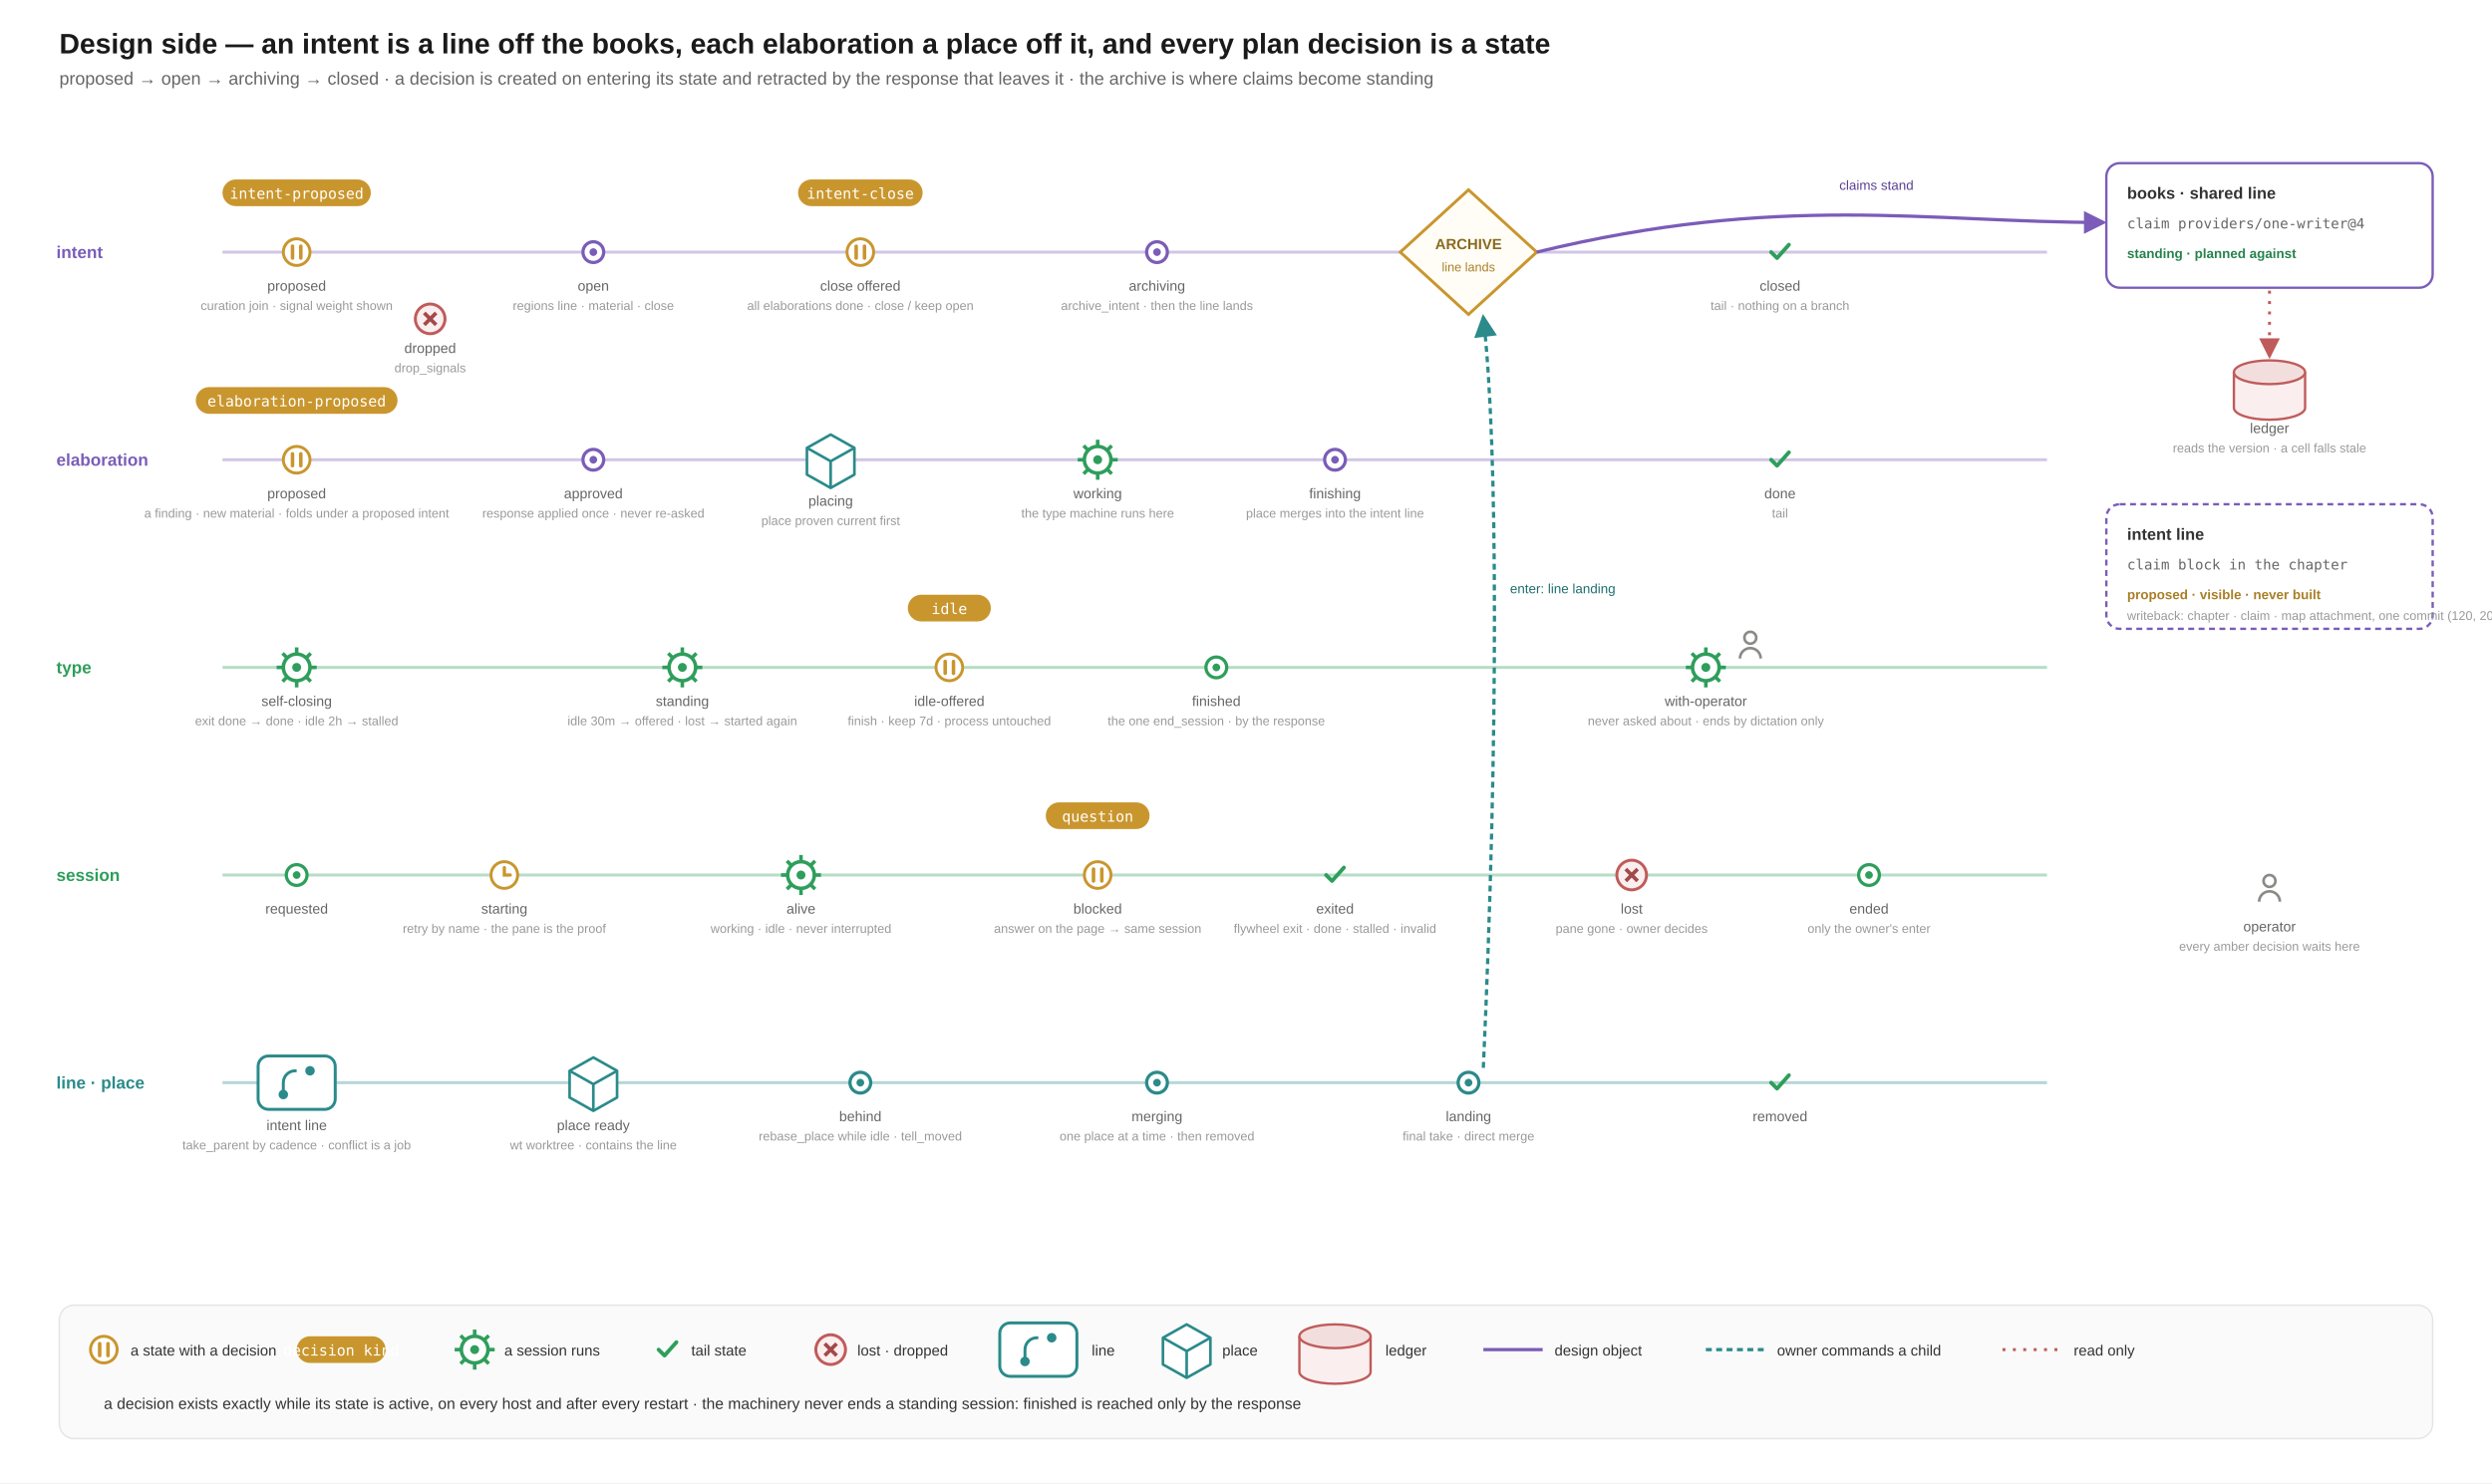
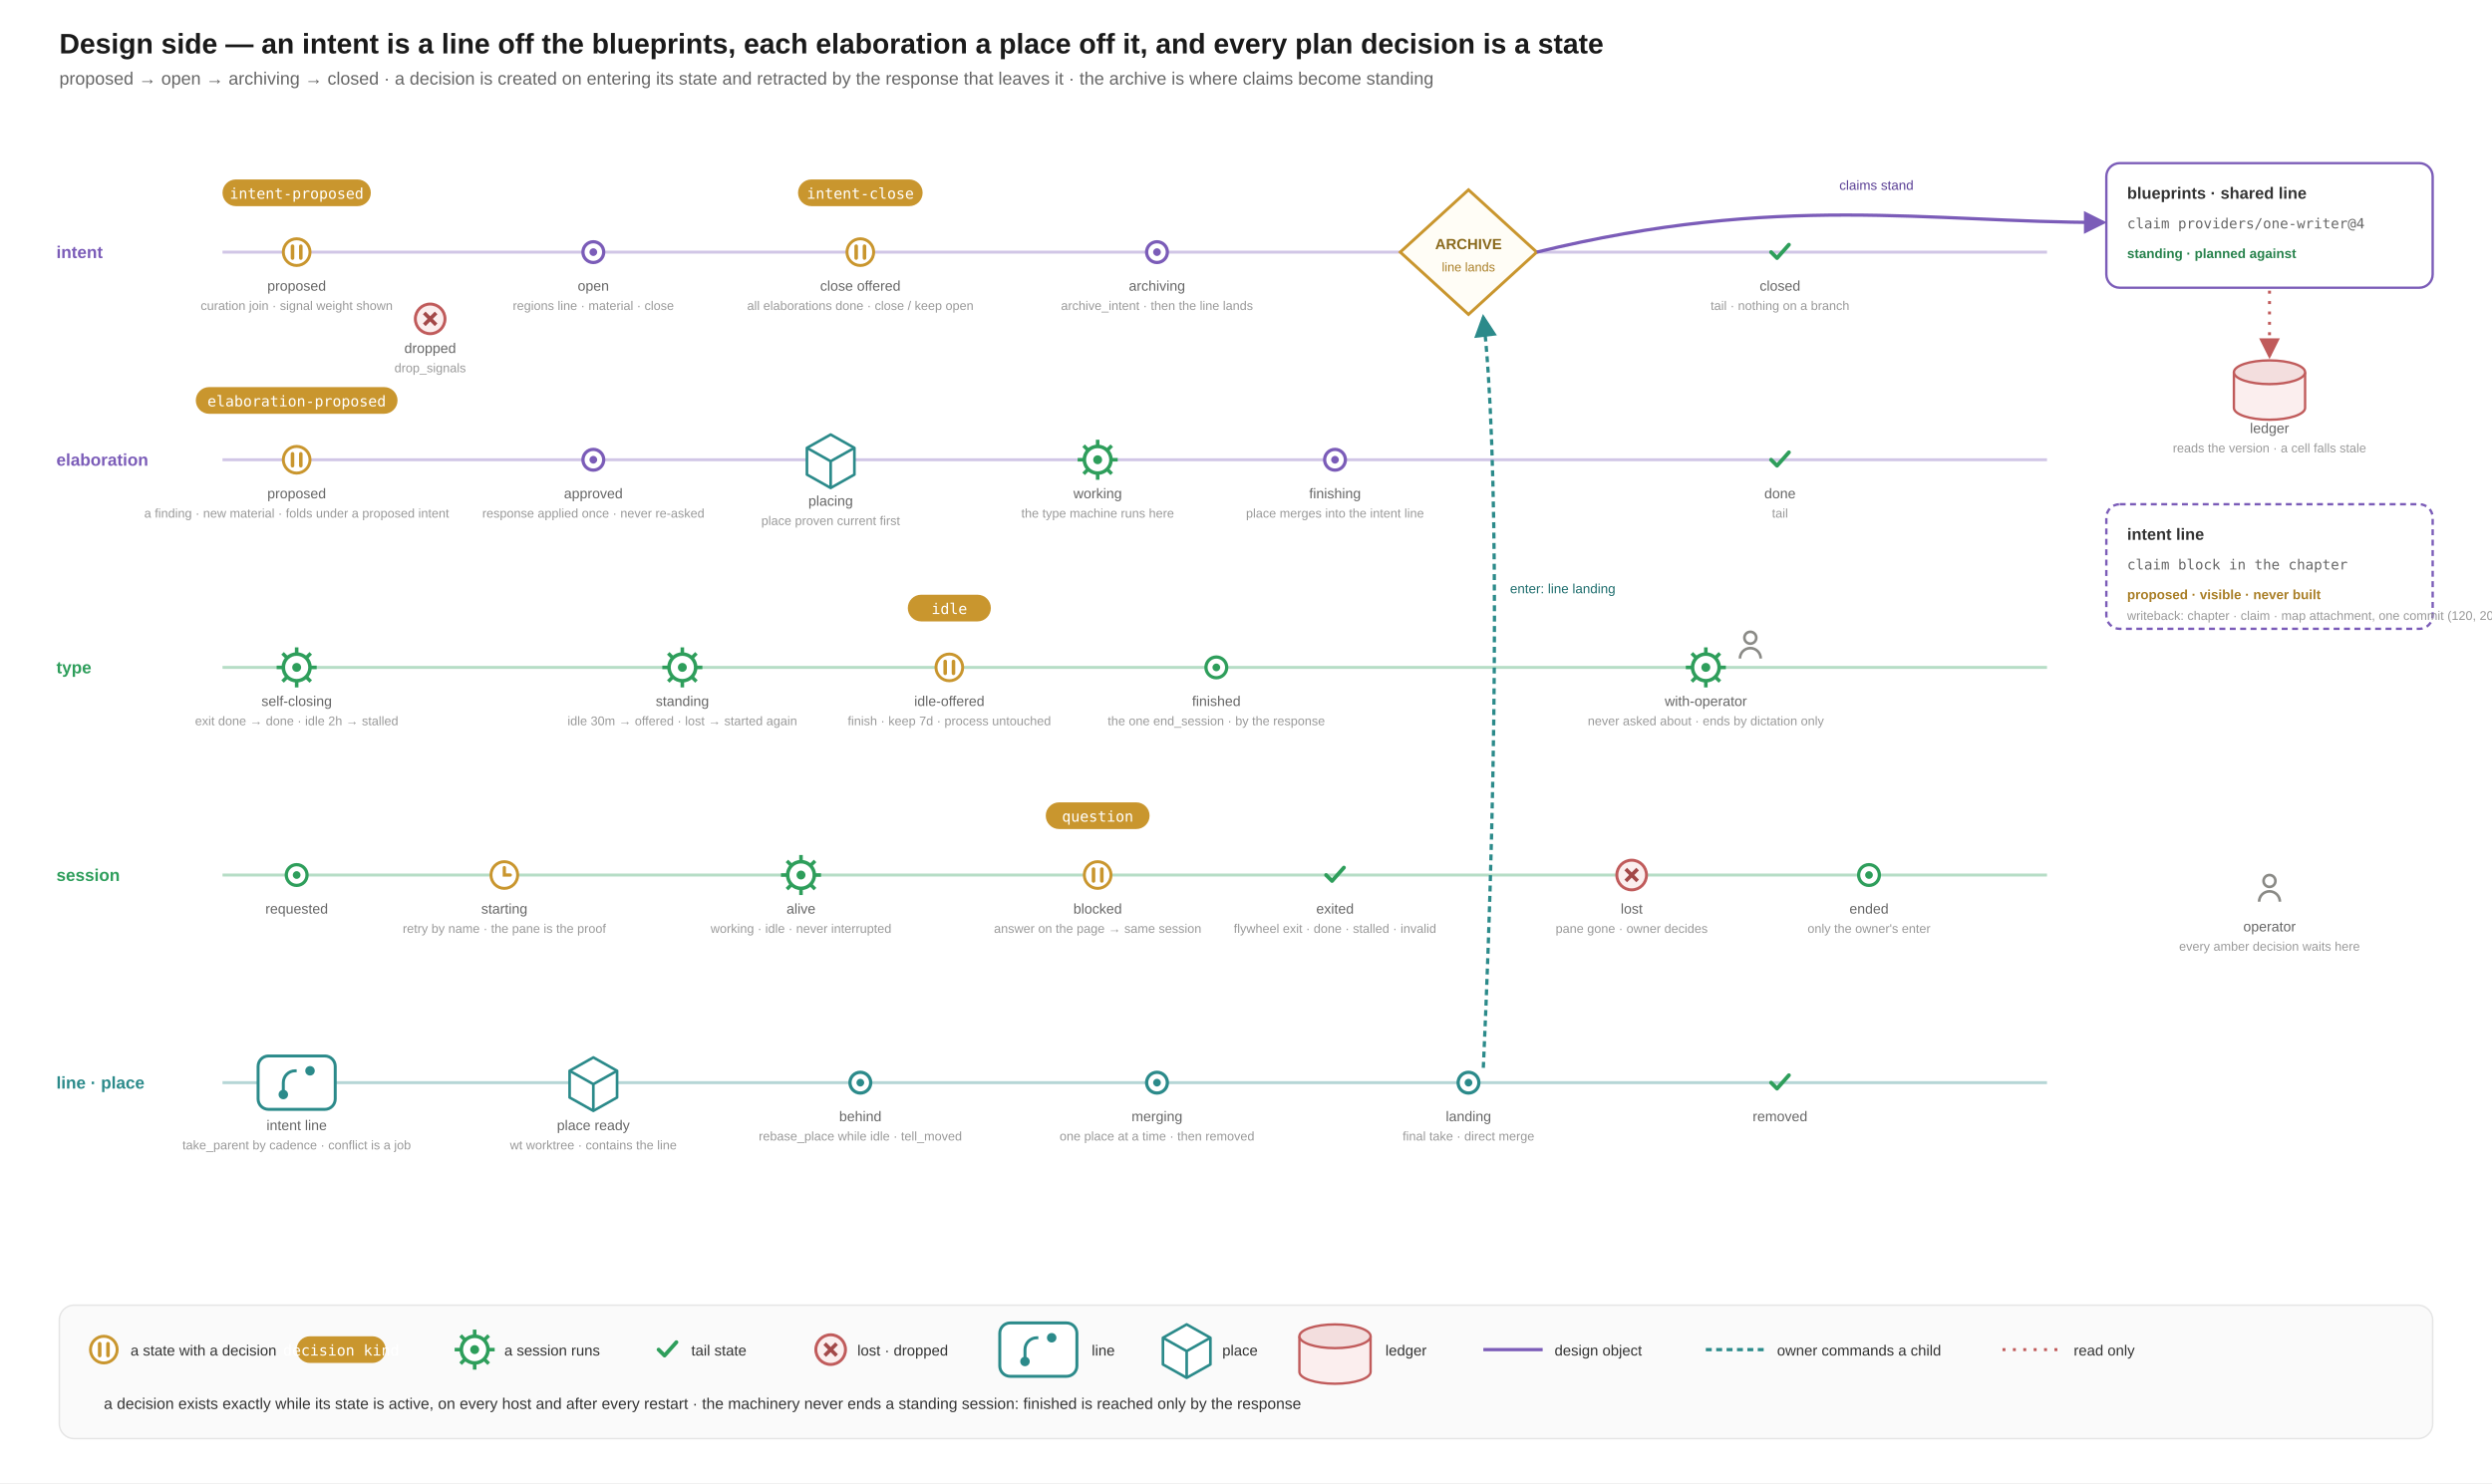
<svg xmlns="http://www.w3.org/2000/svg" viewBox="0 0 1680 1000" font-family="-apple-system, 'Helvetica Neue', Arial, sans-serif">
  <defs>
    <marker id="mP" viewBox="0 0 10 10" refX="8.5" refY="5" markerWidth="7" markerHeight="7" orient="auto-start-reverse">
      <path d="M0 0L10 5L0 10z" fill="#7b5cb8" />
    </marker>
    <marker id="mT" viewBox="0 0 10 10" refX="8.5" refY="5" markerWidth="7" markerHeight="7" orient="auto-start-reverse">
      <path d="M0 0L10 5L0 10z" fill="#2b8a8a" />
    </marker>
    <marker id="mA" viewBox="0 0 10 10" refX="8.5" refY="5" markerWidth="7" markerHeight="7" orient="auto-start-reverse">
      <path d="M0 0L10 5L0 10z" fill="#c9962e" />
    </marker>
    <marker id="mR" viewBox="0 0 10 10" refX="8.5" refY="5" markerWidth="7" markerHeight="7" orient="auto-start-reverse">
      <path d="M0 0L10 5L0 10z" fill="#c05b5b" />
    </marker>
    <marker id="mG" viewBox="0 0 10 10" refX="8.5" refY="5" markerWidth="7" markerHeight="7" orient="auto-start-reverse">
      <path d="M0 0L10 5L0 10z" fill="#2e9e5b" />
    </marker>
    <g id="cyl">
      <path d="M -24 -11 L -24 13 A 24 8 0 0 0 24 13 L 24 -11" fill="#fbeeee" stroke="#c05b5b" stroke-width="1.6" />
      <ellipse cx="0" cy="-11" rx="24" ry="8" fill="#f3dede" stroke="#c05b5b" stroke-width="1.6" />
    </g>
    <g id="gear">
      <circle r="9" fill="#fff" stroke="currentColor" stroke-width="2.4" />
      <circle r="3" fill="currentColor" />
      <g stroke="currentColor" stroke-width="2.4">
        <line y1="-9" y2="-13.5" />
        <line y1="9" y2="13.5" />
        <line x1="-9" x2="-13.5" />
        <line x1="9" x2="13.5" />
        <line x1="-6.4" y1="-6.4" x2="-9.5" y2="-9.5" />
        <line x1="6.4" y1="6.4" x2="9.5" y2="9.5" />
        <line x1="-6.4" y1="6.4" x2="-9.5" y2="9.5" />
        <line x1="6.4" y1="-6.4" x2="9.5" y2="-9.5" />
      </g>
    </g>
    <g id="repo">
      <rect x="-26" y="-18" width="52" height="36" rx="7" fill="#fff" stroke="currentColor" stroke-width="2" />
      <circle cx="-9" cy="8" r="3.2" fill="currentColor" />
      <circle cx="9" cy="-8" r="3.2" fill="currentColor" />
      <path d="M -9 8 v-8 a 8 8 0 0 1 8 -8 h 1" fill="none" stroke="currentColor" stroke-width="2" />
    </g>
    <g id="cube" stroke="currentColor" stroke-width="1.8" stroke-linejoin="round">
      <path d="M -16 -8 L 0 -17 L 16 -8 L 16 10 L 0 19 L -16 10 Z" fill="#fff" />
      <path d="M -16 -8 L 0 1 L 16 -8 M 0 1 L 0 19" fill="none" />
    </g>
    <g id="pause">
      <circle r="9" fill="#fff" stroke="#c9962e" stroke-width="2" />
      <line x1="-2.8" y1="-4" x2="-2.8" y2="4" stroke="#c9962e" stroke-width="2.4" stroke-linecap="round" />
      <line x1="2.8" y1="-4" x2="2.8" y2="4" stroke="#c9962e" stroke-width="2.4" stroke-linecap="round" />
    </g>
    <g id="clock">
      <circle r="9" fill="#fff" stroke="#c9962e" stroke-width="2" />
      <path d="M 0 -5 V 0 H 4" fill="none" stroke="#c9962e" stroke-width="2.2" stroke-linecap="round" />
    </g>
    <g id="check" fill="none" stroke="#2e9e5b" stroke-width="2.6" stroke-linecap="round" stroke-linejoin="round">
      <path d="M -6 0 L -2 4 L 6 -5" />
    </g>
    <g id="marker">
      <circle r="7" fill="#fff" stroke="currentColor" stroke-width="2.2" />
      <circle r="2.6" fill="currentColor" />
    </g>
    <g id="cross">
      <circle r="10" fill="#fbeeee" stroke="#c05b5b" stroke-width="2" />
      <path d="M -4 -4 l 8 8 M 4 -4 l -8 8" fill="none" stroke="#a34848" stroke-width="2.5" />
    </g>
    <g id="person">
      <circle cy="-6" r="4" fill="#fff" stroke="currentColor" stroke-width="1.8" />
      <path d="M -7 8 a 7 7 0 0 1 14 0" fill="none" stroke="currentColor" stroke-width="1.8" />
    </g>
  </defs>
  <rect width="1680" height="1000" fill="#fff" />
-   <text x="40" y="36" font-size="19" font-weight="700" fill="#1a1a1a">Design side — an intent is a line off the books, each elaboration a place off it, and every plan decision is a state</text>
+   <text x="40" y="36" font-size="19" font-weight="700" fill="#1a1a1a">Design side — an intent is a line off the blueprints, each elaboration a place off it, and every plan decision is a state</text>
  <text x="40" y="57" font-size="12" fill="#666">proposed → open → archiving → closed · a decision is created on entering its state and retracted by the response that leaves it · the archive is where claims become standing</text>
  <text x="38" y="174" font-size="11.5" font-weight="700" fill="#7b5cb8">intent</text>
  <line x1="150" y1="170" x2="1380" y2="170" stroke="#7b5cb8" stroke-width="2" opacity="0.35" />
  <use href="#pause" x="200" y="170" data-state="intent.proposed" />
  <rect x="150" y="121" width="100" height="18" rx="9" fill="#c9962e" />
  <text x="200" y="134" font-size="10" font-family="monospace" fill="#fff" text-anchor="middle" data-decision="intent-proposed">intent-proposed</text>
  <text x="200" y="196" font-size="9.5" fill="#666" text-anchor="middle">proposed</text>
  <text x="200" y="209" font-size="8.5" fill="#999" text-anchor="middle">curation join · signal weight shown</text>
  <use href="#cross" x="290" y="215" data-state="intent.dropped" />
  <text x="290" y="238" font-size="9.5" fill="#666" text-anchor="middle">dropped</text>
  <text x="290" y="251" font-size="8.5" fill="#999" text-anchor="middle">drop_signals</text>
  <use href="#marker" x="400" y="170" color="#7b5cb8" data-state="intent.open" />
  <text x="400" y="196" font-size="9.5" fill="#666" text-anchor="middle">open</text>
  <text x="400" y="209" font-size="8.5" fill="#999" text-anchor="middle">regions line · material · close</text>
  <use href="#pause" x="580" y="170" data-state="intent.offered" />
  <rect x="538" y="121" width="84" height="18" rx="9" fill="#c9962e" />
  <text x="580" y="134" font-size="10" font-family="monospace" fill="#fff" text-anchor="middle" data-decision="intent-close">intent-close</text>
  <text x="580" y="196" font-size="9.5" fill="#666" text-anchor="middle">close offered</text>
  <text x="580" y="209" font-size="8.5" fill="#999" text-anchor="middle">all elaborations done · close / keep open</text>
  <use href="#marker" x="780" y="170" color="#7b5cb8" data-state="intent.archiving" />
  <text x="780" y="196" font-size="9.5" fill="#666" text-anchor="middle">archiving</text>
  <text x="780" y="209" font-size="8.5" fill="#999" text-anchor="middle">archive_intent · then the line lands</text>
  <polygon points="990,128 1036,170 990,212 944,170" fill="#fffdf6" stroke="#c9962e" stroke-width="2" />
  <text x="990" y="168" font-size="10" font-weight="700" fill="#8a6a1d" text-anchor="middle">ARCHIVE</text>
  <text x="990" y="183" font-size="8.5" fill="#a97e26" text-anchor="middle">line lands</text>
  <use href="#check" x="1200" y="170" data-state="intent.closed" />
  <text x="1200" y="196" font-size="9.5" fill="#666" text-anchor="middle">closed</text>
  <text x="1200" y="209" font-size="8.5" fill="#999" text-anchor="middle">tail · nothing on a branch</text>
  <text x="38" y="314" font-size="11.5" font-weight="700" fill="#7b5cb8">elaboration</text>
  <line x1="150" y1="310" x2="1380" y2="310" stroke="#7b5cb8" stroke-width="2" opacity="0.35" />
  <use href="#pause" x="200" y="310" data-state="elaboration.proposed" />
  <rect x="132" y="261" width="136" height="18" rx="9" fill="#c9962e" />
  <text x="200" y="274" font-size="10" font-family="monospace" fill="#fff" text-anchor="middle" data-decision="elaboration-proposed">elaboration-proposed</text>
  <text x="200" y="336" font-size="9.5" fill="#666" text-anchor="middle">proposed</text>
  <text x="200" y="349" font-size="8.5" fill="#999" text-anchor="middle">a finding · new material · folds under a proposed intent</text>
  <use href="#marker" x="400" y="310" color="#7b5cb8" data-state="elaboration.approved" />
  <text x="400" y="336" font-size="9.5" fill="#666" text-anchor="middle">approved</text>
  <text x="400" y="349" font-size="8.5" fill="#999" text-anchor="middle">response applied once · never re-asked</text>
  <use href="#cube" x="560" y="310" color="#2b8a8a" data-state="elaboration.placing" />
  <text x="560" y="341" font-size="9.5" fill="#666" text-anchor="middle">placing</text>
  <text x="560" y="354" font-size="8.5" fill="#999" text-anchor="middle">place proven current first</text>
  <use href="#gear" x="740" y="310" color="#2e9e5b" data-state="elaboration.working" />
  <text x="740" y="336" font-size="9.5" fill="#666" text-anchor="middle">working</text>
  <text x="740" y="349" font-size="8.5" fill="#999" text-anchor="middle">the type machine runs here</text>
  <use href="#marker" x="900" y="310" color="#7b5cb8" data-state="elaboration.finishing" />
  <text x="900" y="336" font-size="9.5" fill="#666" text-anchor="middle">finishing</text>
  <text x="900" y="349" font-size="8.5" fill="#999" text-anchor="middle">place merges into the intent line</text>
  <use href="#check" x="1200" y="310" data-state="elaboration.done" />
  <text x="1200" y="336" font-size="9.5" fill="#666" text-anchor="middle">done</text>
  <text x="1200" y="349" font-size="8.5" fill="#999" text-anchor="middle">tail</text>
  <text x="38" y="454" font-size="11.5" font-weight="700" fill="#2e9e5b">type</text>
  <line x1="150" y1="450" x2="1380" y2="450" stroke="#2e9e5b" stroke-width="2" opacity="0.35" />
  <use href="#gear" x="200" y="450" color="#2e9e5b" data-state="self-closing.session" />
  <text x="200" y="476" font-size="9.5" fill="#666" text-anchor="middle">self-closing</text>
  <text x="200" y="489" font-size="8.5" fill="#999" text-anchor="middle">exit done → done · idle 2h → stalled</text>
  <use href="#gear" x="460" y="450" color="#2e9e5b" data-state="standing.session" />
  <text x="460" y="476" font-size="9.5" fill="#666" text-anchor="middle">standing</text>
  <text x="460" y="489" font-size="8.5" fill="#999" text-anchor="middle">idle 30m → offered · lost → started again</text>
  <use href="#pause" x="640" y="450" data-state="standing.idle-offered" />
  <rect x="612" y="401" width="56" height="18" rx="9" fill="#c9962e" />
  <text x="640" y="414" font-size="10" font-family="monospace" fill="#fff" text-anchor="middle" data-decision="idle">idle</text>
  <text x="640" y="476" font-size="9.5" fill="#666" text-anchor="middle">idle-offered</text>
  <text x="640" y="489" font-size="8.5" fill="#999" text-anchor="middle">finish · keep 7d · process untouched</text>
  <use href="#marker" x="820" y="450" color="#2e9e5b" data-state="standing.finished" />
  <text x="820" y="476" font-size="9.5" fill="#666" text-anchor="middle">finished</text>
  <text x="820" y="489" font-size="8.5" fill="#999" text-anchor="middle">the one end_session · by the response</text>
  <use href="#gear" x="1150" y="450" color="#2e9e5b" data-state="with-operator.session" />
  <use href="#person" x="1180" y="436" color="#8a8a86" />
  <text x="1150" y="476" font-size="9.5" fill="#666" text-anchor="middle">with-operator</text>
  <text x="1150" y="489" font-size="8.5" fill="#999" text-anchor="middle">never asked about · ends by dictation only</text>
  <text x="38" y="594" font-size="11.5" font-weight="700" fill="#2e9e5b">session</text>
  <line x1="150" y1="590" x2="1380" y2="590" stroke="#2e9e5b" stroke-width="2" opacity="0.35" />
  <use href="#marker" x="200" y="590" color="#2e9e5b" data-state="session.requested" />
  <text x="200" y="616" font-size="9.5" fill="#666" text-anchor="middle">requested</text>
  <use href="#clock" x="340" y="590" data-state="session.starting" />
  <text x="340" y="616" font-size="9.5" fill="#666" text-anchor="middle">starting</text>
  <text x="340" y="629" font-size="8.5" fill="#999" text-anchor="middle">retry by name · the pane is the proof</text>
  <use href="#gear" x="540" y="590" color="#2e9e5b" data-state="session.alive" />
  <text x="540" y="616" font-size="9.5" fill="#666" text-anchor="middle">alive</text>
  <text x="540" y="629" font-size="8.5" fill="#999" text-anchor="middle">working · idle · never interrupted</text>
  <use href="#pause" x="740" y="590" data-state="session.blocked" />
  <rect x="705" y="541" width="70" height="18" rx="9" fill="#c9962e" />
  <text x="740" y="554" font-size="10" font-family="monospace" fill="#fff" text-anchor="middle" data-decision="question">question</text>
  <text x="740" y="616" font-size="9.5" fill="#666" text-anchor="middle">blocked</text>
  <text x="740" y="629" font-size="8.5" fill="#999" text-anchor="middle">answer on the page → same session</text>
  <use href="#check" x="900" y="590" data-state="session.exited" />
  <text x="900" y="616" font-size="9.5" fill="#666" text-anchor="middle">exited</text>
  <text x="900" y="629" font-size="8.5" fill="#999" text-anchor="middle">flywheel exit · done · stalled · invalid</text>
  <use href="#cross" x="1100" y="590" data-state="session.lost" />
  <text x="1100" y="616" font-size="9.5" fill="#666" text-anchor="middle">lost</text>
  <text x="1100" y="629" font-size="8.5" fill="#999" text-anchor="middle">pane gone · owner decides</text>
  <use href="#marker" x="1260" y="590" color="#2e9e5b" data-state="session.ended" />
  <text x="1260" y="616" font-size="9.5" fill="#666" text-anchor="middle">ended</text>
  <text x="1260" y="629" font-size="8.5" fill="#999" text-anchor="middle">only the owner's enter</text>
  <text x="38" y="734" font-size="11.5" font-weight="700" fill="#2b8a8a">line · place</text>
  <line x1="150" y1="730" x2="1380" y2="730" stroke="#2b8a8a" stroke-width="2" opacity="0.35" />
  <use href="#repo" x="200" y="730" color="#2b8a8a" data-state="line.current" />
  <text x="200" y="762" font-size="9.5" fill="#666" text-anchor="middle">intent line</text>
  <text x="200" y="775" font-size="8.5" fill="#999" text-anchor="middle">take_parent by cadence · conflict is a job</text>
  <use href="#cube" x="400" y="730" color="#2b8a8a" data-state="place.ready" />
  <text x="400" y="762" font-size="9.5" fill="#666" text-anchor="middle">place ready</text>
  <text x="400" y="775" font-size="8.5" fill="#999" text-anchor="middle">wt worktree · contains the line</text>
  <use href="#marker" x="580" y="730" color="#2b8a8a" data-state="place.behind" />
  <text x="580" y="756" font-size="9.5" fill="#666" text-anchor="middle">behind</text>
  <text x="580" y="769" font-size="8.5" fill="#999" text-anchor="middle">rebase_place while idle · tell_moved</text>
  <use href="#marker" x="780" y="730" color="#2b8a8a" data-state="place.merging" />
  <text x="780" y="756" font-size="9.5" fill="#666" text-anchor="middle">merging</text>
  <text x="780" y="769" font-size="8.5" fill="#999" text-anchor="middle">one place at a time · then removed</text>
  <use href="#marker" x="990" y="730" color="#2b8a8a" data-state="line.landing" />
  <text x="990" y="756" font-size="9.5" fill="#666" text-anchor="middle">landing</text>
  <text x="990" y="769" font-size="8.5" fill="#999" text-anchor="middle">final take · direct merge</text>
  <path d="M 1000 720 C 1010 500, 1010 300, 1000 214" fill="none" stroke="#2b8a8a" stroke-width="2.2" stroke-dasharray="4 3" marker-end="url(#mT)" />
  <text x="1018" y="400" font-size="9" fill="#1f6e6e">enter: line landing</text>
  <use href="#check" x="1200" y="730" data-state="line.removed" />
  <text x="1200" y="756" font-size="9.5" fill="#666" text-anchor="middle">removed</text>
  <rect x="1420" y="110" width="220" height="84" rx="9" fill="#fff" stroke="#7b5cb8" stroke-width="1.6" />
-   <text x="1434" y="134" font-size="11" font-weight="700" fill="#333">books · shared line</text>
+   <text x="1434" y="134" font-size="11" font-weight="700" fill="#333">blueprints · shared line</text>
  <text x="1434" y="154" font-size="9.5" font-family="monospace" fill="#666">claim providers/one-writer@4</text>
  <text x="1434" y="174" font-size="9" fill="#27824c" font-weight="700">standing · planned against</text>
  <path d="M 1036 170 C 1200 130, 1300 150, 1418 150" fill="none" stroke="#7b5cb8" stroke-width="2.2" marker-end="url(#mP)" />
  <text x="1240" y="128" font-size="9" fill="#5a3f95">claims stand</text>
  <rect x="1420" y="340" width="220" height="84" rx="9" fill="#fff" stroke="#7b5cb8" stroke-width="1.6" stroke-dasharray="4 3" />
  <text x="1434" y="364" font-size="11" font-weight="700" fill="#333">intent line</text>
  <text x="1434" y="384" font-size="9.5" font-family="monospace" fill="#666">claim block in the chapter</text>
  <text x="1434" y="404" font-size="9" fill="#a97e26" font-weight="700">proposed · visible · never built</text>
  <text x="1434" y="418" font-size="8.5" fill="#999">writeback: chapter · claim · map attachment, one commit (120, 200)</text>
  <use href="#cyl" x="1530" y="262" />
  <text x="1530" y="292" font-size="9.5" fill="#666" text-anchor="middle">ledger</text>
  <text x="1530" y="305" font-size="8.5" fill="#999" text-anchor="middle">reads the version · a cell falls stale</text>
  <path d="M 1530 196 C 1530 210, 1530 225, 1530 240" fill="none" stroke="#c05b5b" stroke-width="2" stroke-dasharray="2 5" marker-end="url(#mR)" />
  <use href="#person" x="1530" y="600" color="#8a8a86" />
  <text x="1530" y="628" font-size="9.5" fill="#666" text-anchor="middle">operator</text>
  <text x="1530" y="641" font-size="8.5" fill="#999" text-anchor="middle">every amber decision waits here</text>
  <rect x="40" y="880" width="1600" height="90" rx="10" fill="#fafafa" stroke="#e5e5e5" />
  <use href="#pause" x="70" y="910" />
  <text x="88" y="914" font-size="10" fill="#333">a state with a decision</text>
  <rect x="200" y="901" width="60" height="18" rx="9" fill="#c9962e" />
  <text x="230" y="914" font-size="10" font-family="monospace" fill="#fff" text-anchor="middle">decision kind</text>
  <use href="#gear" x="320" y="910" color="#2e9e5b" />
  <text x="340" y="914" font-size="10" fill="#333">a session runs</text>
  <use href="#check" x="450" y="910" />
  <text x="466" y="914" font-size="10" fill="#333">tail state</text>
  <use href="#cross" x="560" y="910" />
  <text x="578" y="914" font-size="10" fill="#333">lost · dropped</text>
  <use href="#repo" x="700" y="910" color="#2b8a8a" />
  <text x="736" y="914" font-size="10" fill="#333">line</text>
  <use href="#cube" x="800" y="910" color="#2b8a8a" />
  <text x="824" y="914" font-size="10" fill="#333">place</text>
  <use href="#cyl" x="900" y="912" />
  <text x="934" y="914" font-size="10" fill="#333">ledger</text>
  <line x1="1000" y1="910" x2="1040" y2="910" stroke="#7b5cb8" stroke-width="2.2" />
  <text x="1048" y="914" font-size="10" fill="#333">design object</text>
  <line x1="1150" y1="910" x2="1190" y2="910" stroke="#2b8a8a" stroke-width="2.2" stroke-dasharray="4 3" />
  <text x="1198" y="914" font-size="10" fill="#333">owner commands a child</text>
  <line x1="1350" y1="910" x2="1390" y2="910" stroke="#c05b5b" stroke-width="2" stroke-dasharray="2 5" />
  <text x="1398" y="914" font-size="10" fill="#333">read only</text>
  <text x="70" y="950" font-size="10.5" fill="#333">a decision exists exactly while its state is active, on every host and after every restart · the machinery never ends a standing session: finished is reached only by the response</text>
</svg>
